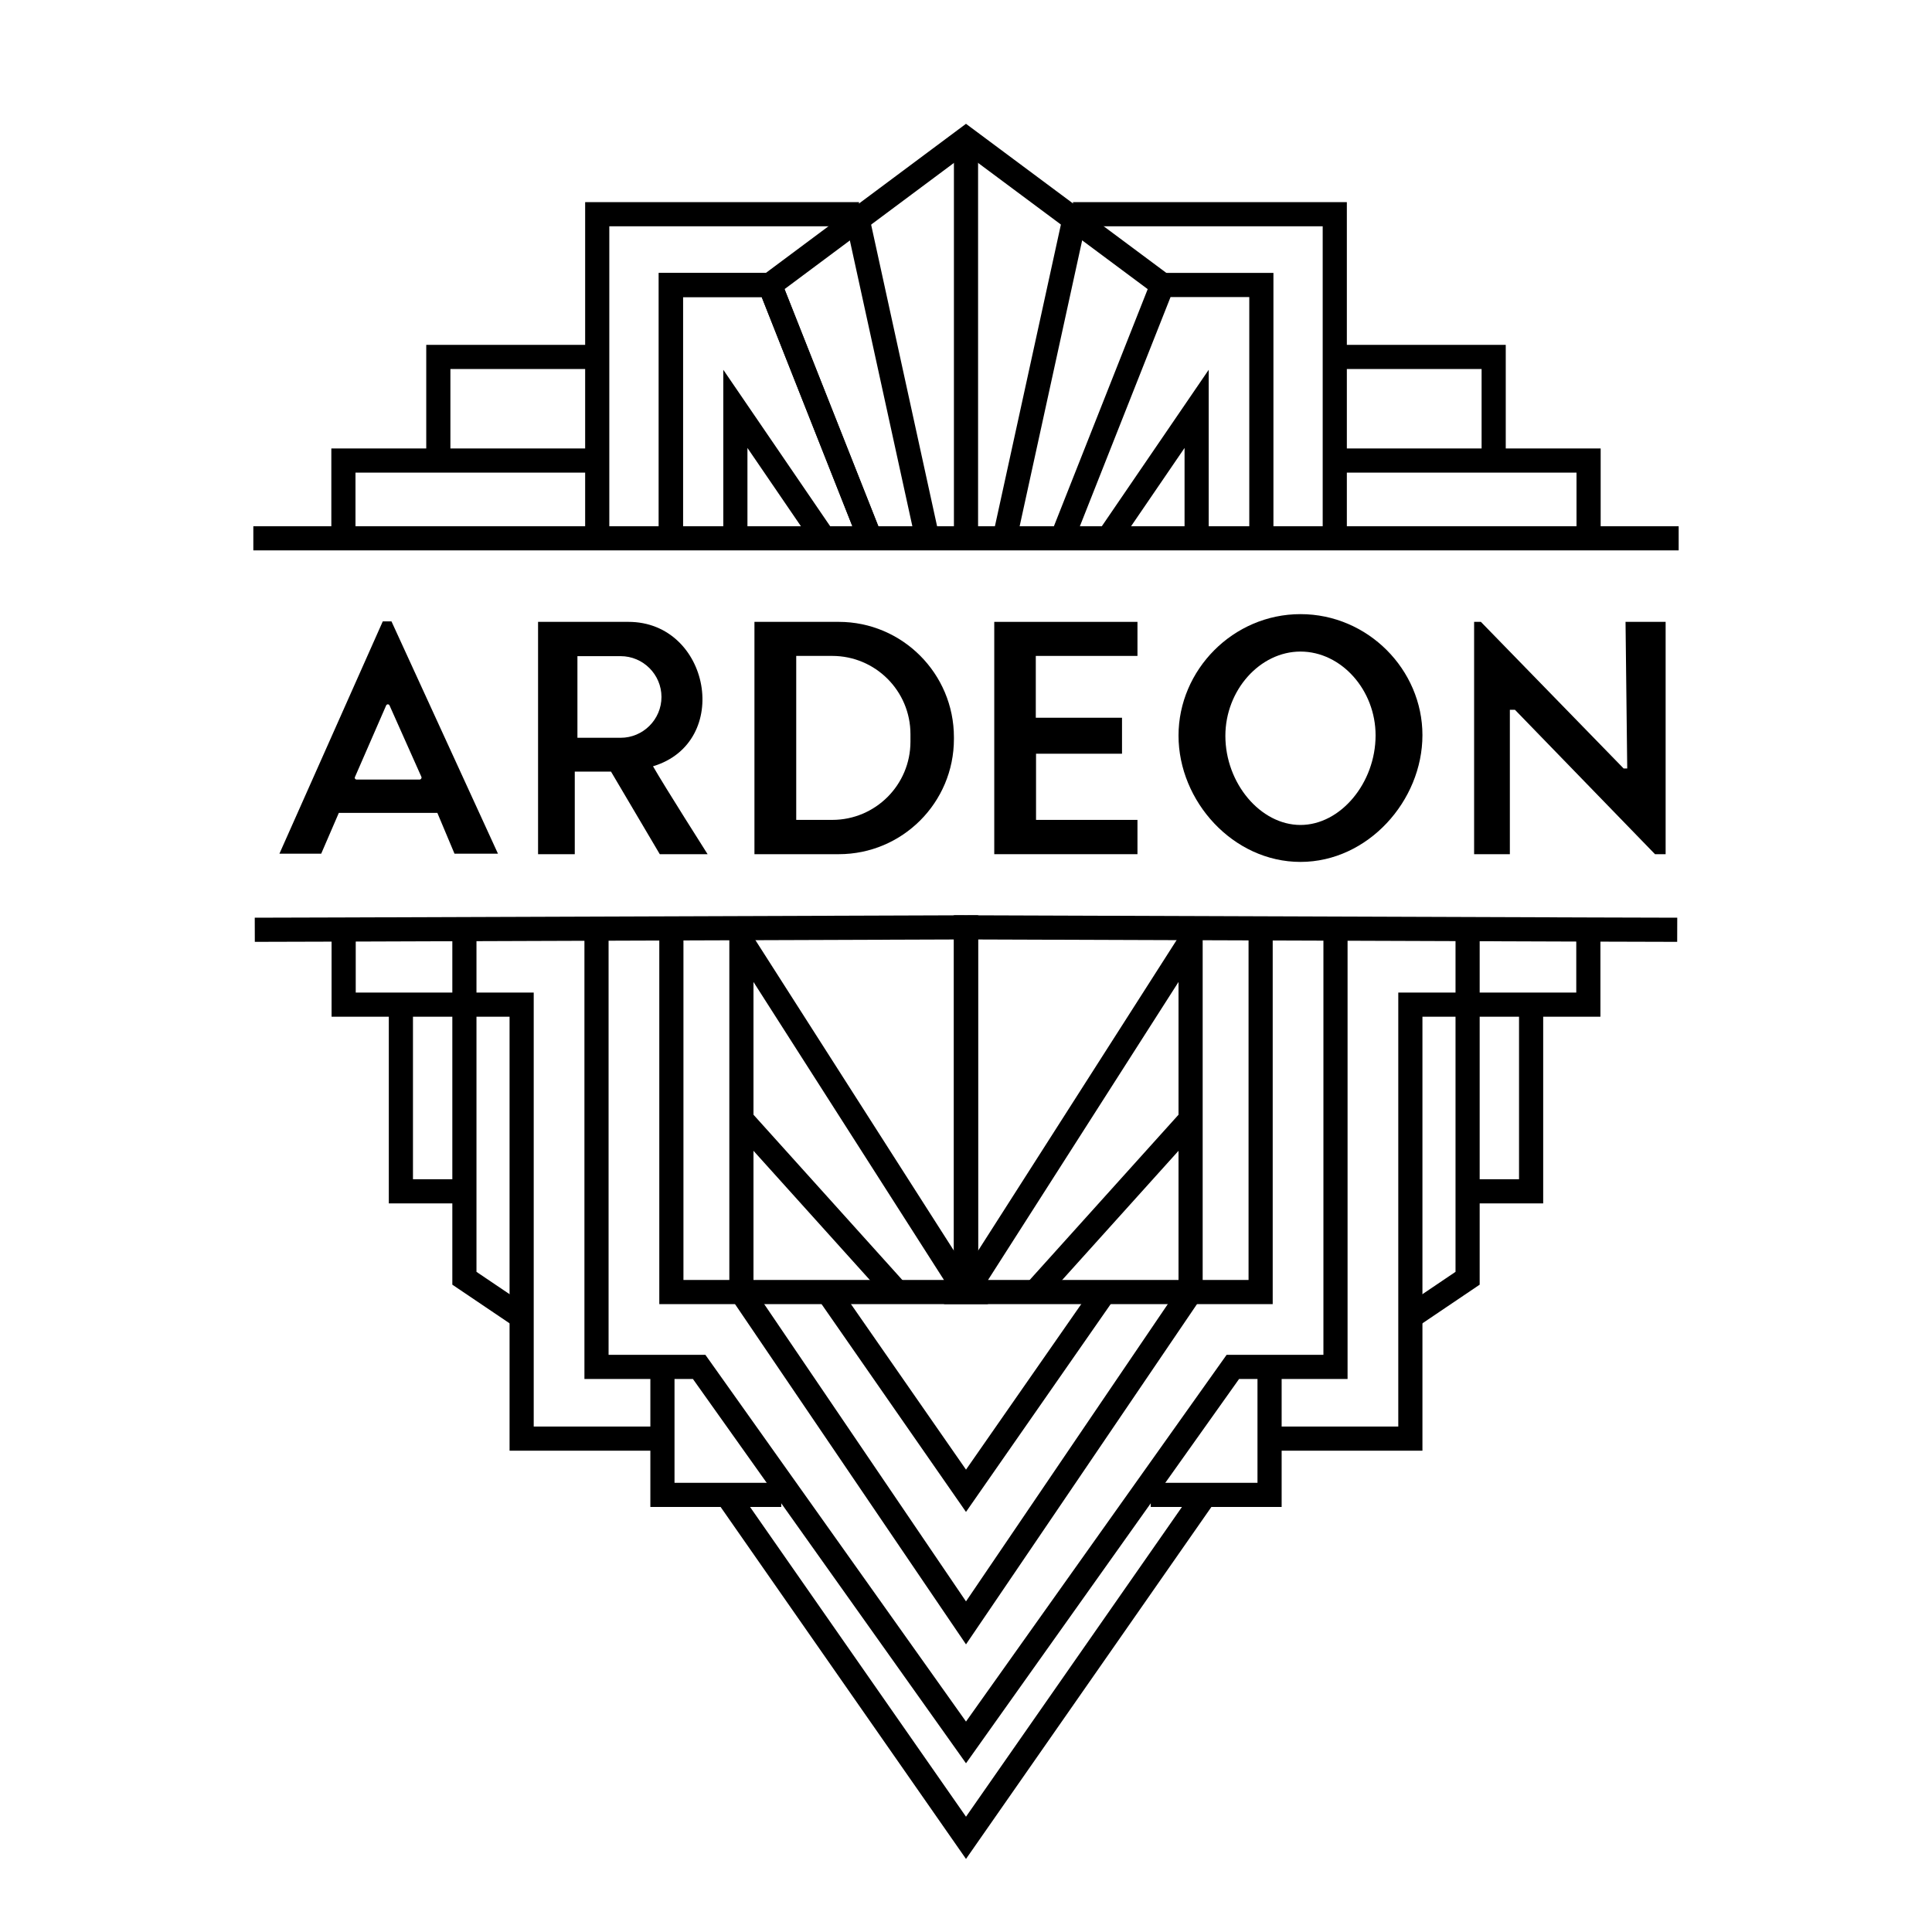
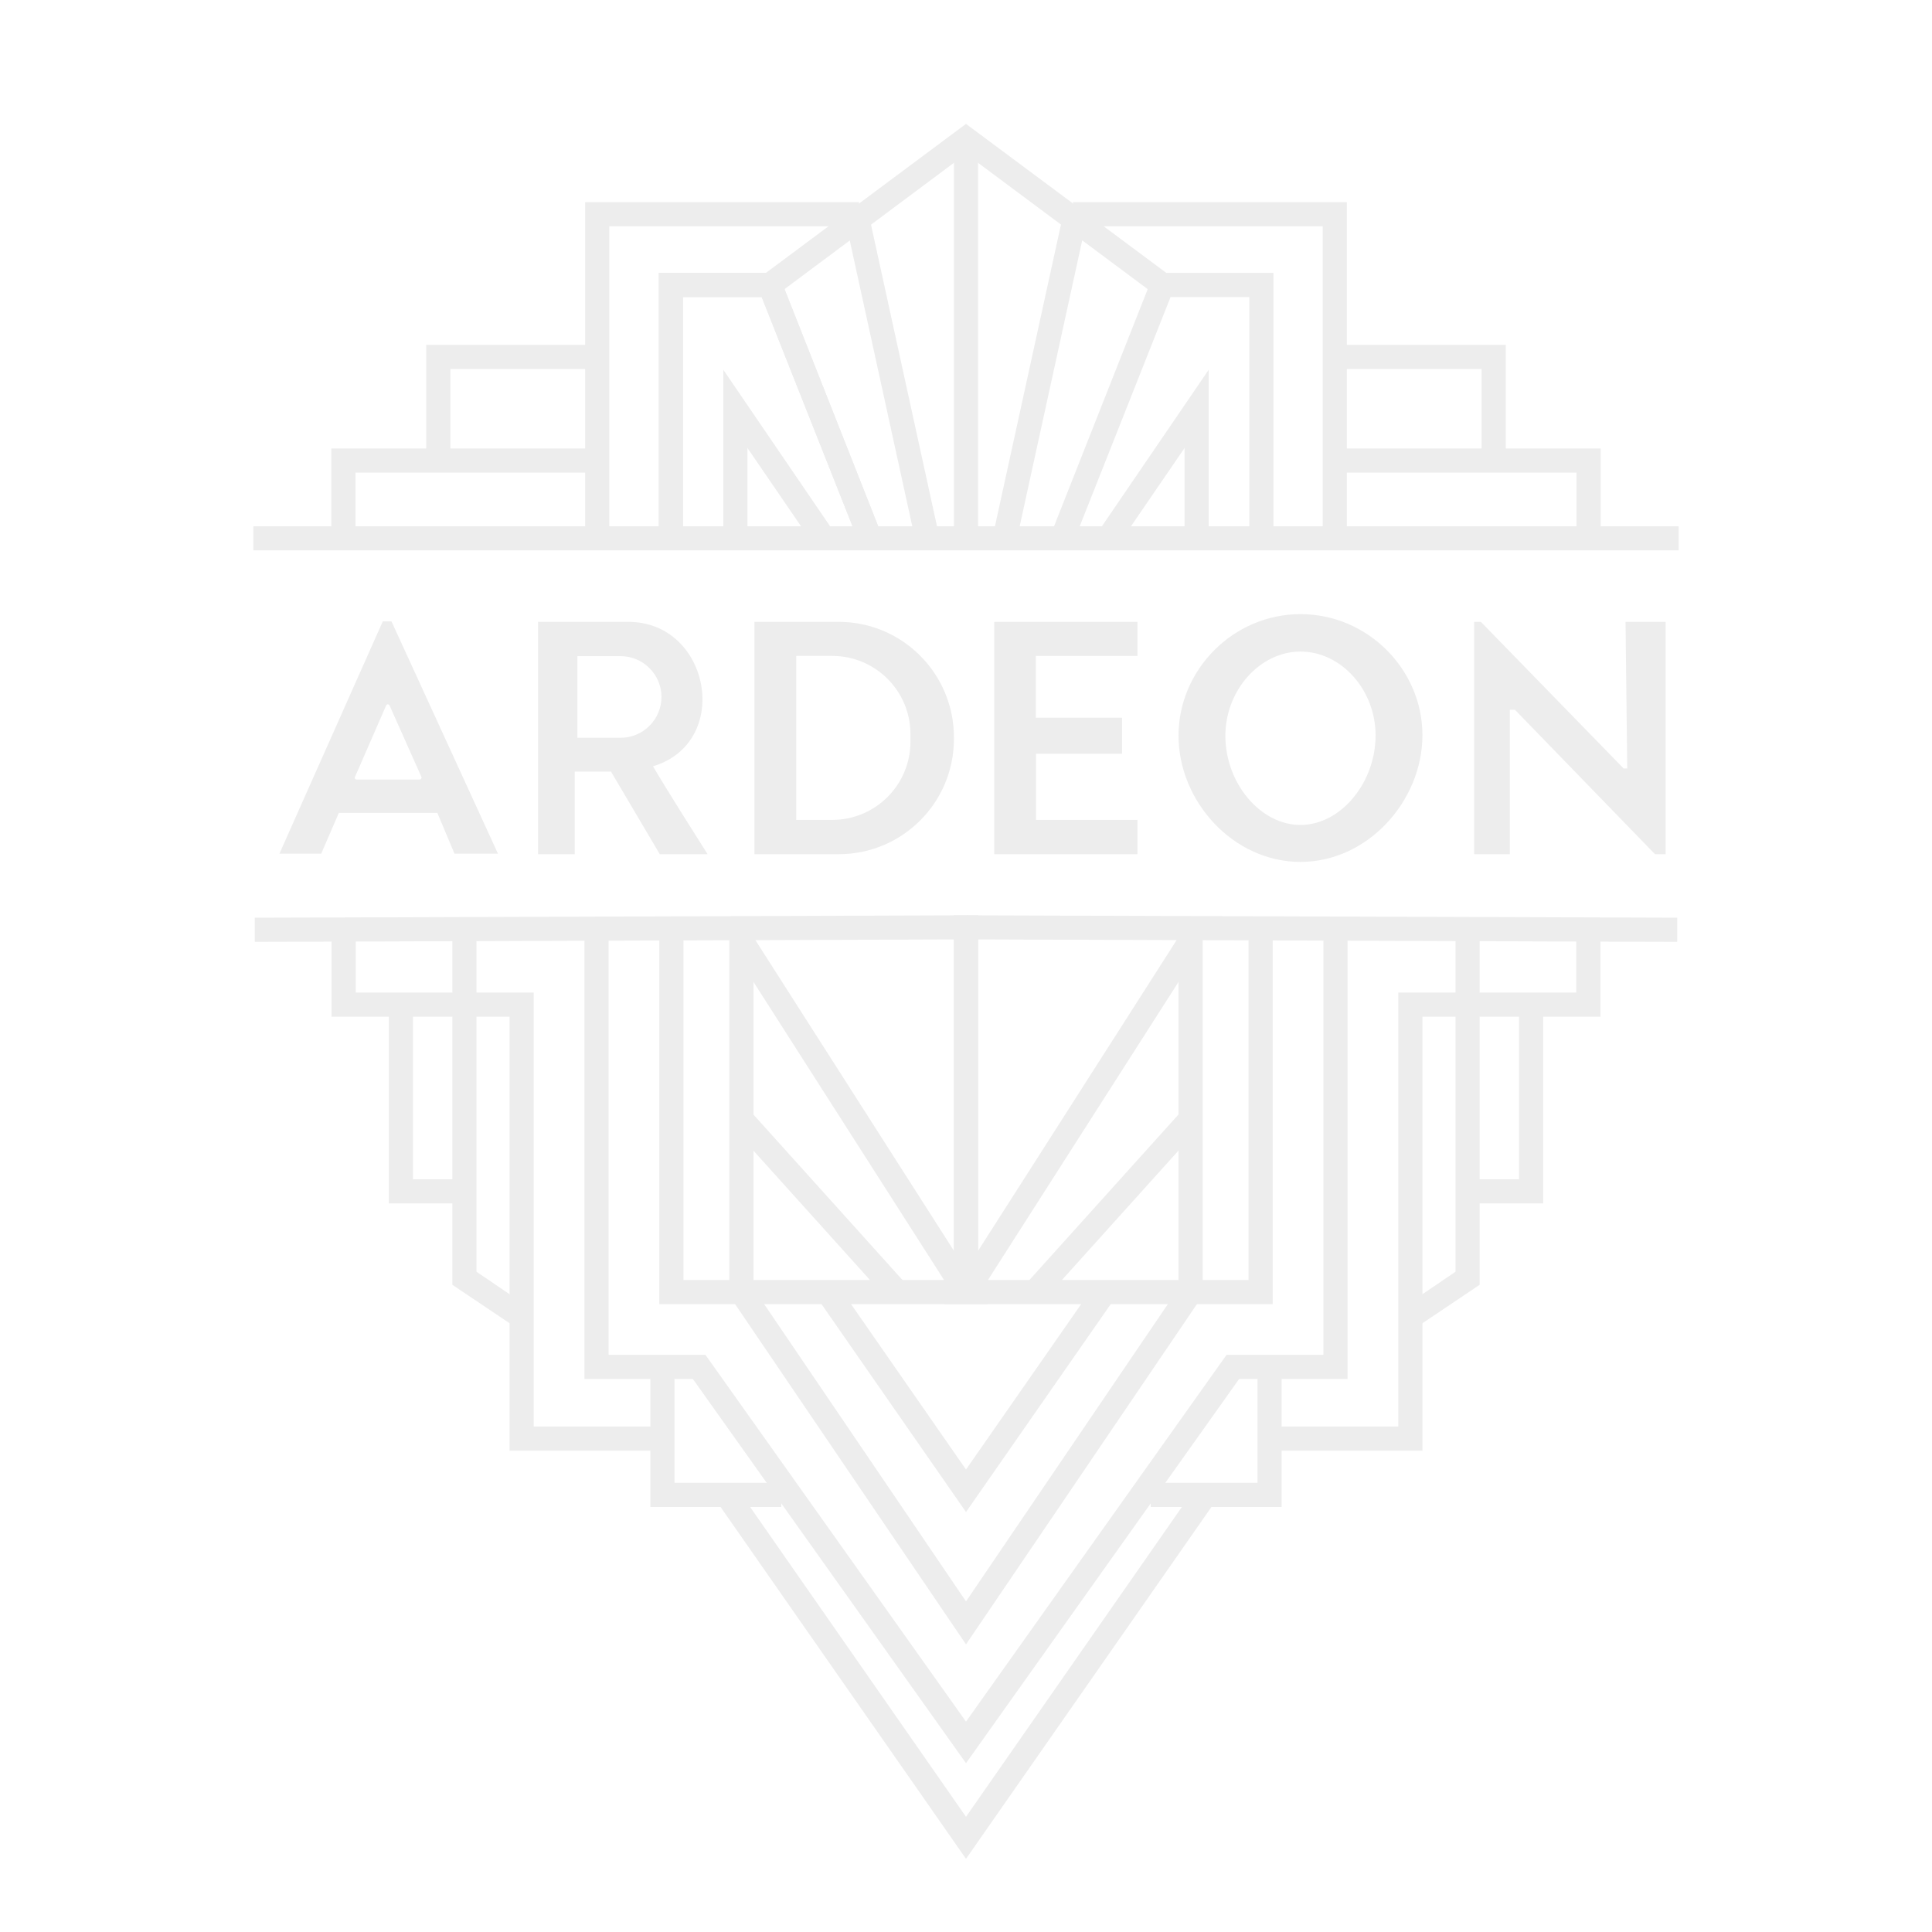
- <svg xmlns="http://www.w3.org/2000/svg" version="1.1" x="0px" y="0px" viewBox="0 0 800 800" enable-background="new 0 0 800 800" xml:space="preserve">
-   <g id="Layer_1">
+ <svg xmlns="http://www.w3.org/2000/svg" version="1.1" id="Layer_1" x="0px" y="0px" viewBox="0 0 800 800" style="enable-background:new 0 0 800 800;" xml:space="preserve">
+   <style type="text/css">
+ 	.st0{fill:#EDEDED;}
+ 	.st1{fill:#EDEDED;stroke:#000000;stroke-miterlimit:10;}
+ 	.st2{fill:#EDEDED;stroke:#000000;stroke-width:10;stroke-miterlimit:10;}
+ </style>
+   <g id="Layer_1_1_">
</g>
  <g id="Layer_3">
    <g>
-       <path d="M158.5,257.3l-42.8,96.2h17.3l7.3-16.9h40.8l7.1,16.9h18l-44.1-96.2H158.5z M173.7,322.8h-26c-0.6,0-1-0.6-0.7-1.1    l12.9-29.6c0.3-0.6,1.1-0.6,1.4,0l13.2,29.6C174.7,322.2,174.3,322.8,173.7,322.8z" />
-       <path d="M260.2,257.5c-32.4,0-37.4,0-37.4,0v96.2H238v-34.2h15l20.2,34.2H293c0,0-17.8-28-22.6-36.4    C303.3,307.4,294.1,257.5,260.2,257.5z M257,305.5h-17.9v-33.8H257c9.3,0,16.9,7.6,16.9,16.9v0C273.9,297.9,266.3,305.5,257,305.5    z" />
-       <path d="M347.3,257.5h-34.9v96.2h34.9c26.4,0,47.7-21.4,47.7-47.7v-0.7C395,278.9,373.6,257.5,347.3,257.5z M377,307.1    c0,17.9-14.5,32.4-32.4,32.4h-14.9v-67.9h14.9c17.9,0,32.4,14.5,32.4,32.4V307.1z" />
-       <polygon points="411.7,353.7 471,353.7 471,339.5 429,339.5 429,312.1 464.6,312.1 464.6,297.2 428.9,297.2 428.9,271.6     471,271.6 471,257.5 411.7,257.5   " />
-       <path d="M538.5,254.3c-27.9,0-50.5,23.1-50.5,50.3c0,27.2,22.6,52.3,50.5,52.3c27.9,0,50.5-25.3,50.5-52.5    C589,277.3,566.4,254.3,538.5,254.3z M538.5,341.6c-16.6,0-31.1-17.3-31.1-36.9c0-18.9,14.3-34.9,31.1-34.9    c16.9,0,31.1,15.9,31.1,34.7C569.6,324.2,555.1,341.6,538.5,341.6z" />
-       <polygon points="673.1,257.5 673.8,318.2 672.3,318.2 613.2,257.5 610.4,257.5 610.4,353.7 625.2,353.7 625.2,293.9 627.3,293.9     685.3,353.7 689.7,353.7 689.7,257.5   " />
+       <path class="st0" d="M158.5,257.3l-42.8,96.2H133l7.3-16.9h40.8l7.1,16.9h18l-44.1-96.2H158.5z M173.7,322.8h-26    c-0.6,0-1-0.6-0.7-1.1l12.9-29.6c0.3-0.6,1.1-0.6,1.4,0l13.2,29.6C174.7,322.2,174.3,322.8,173.7,322.8z" />
+       <path class="st0" d="M260.2,257.5c-32.4,0-37.4,0-37.4,0v96.2H238v-34.2h15l20.2,34.2H293c0,0-17.8-28-22.6-36.4    C303.3,307.4,294.1,257.5,260.2,257.5z M257,305.5h-17.9v-33.8H257c9.3,0,16.9,7.6,16.9,16.9l0,0    C273.9,297.9,266.3,305.5,257,305.5z" />
+       <path class="st0" d="M347.3,257.5h-34.9v96.2h34.9c26.4,0,47.7-21.4,47.7-47.7v-0.7C395,278.9,373.6,257.5,347.3,257.5z     M377,307.1c0,17.9-14.5,32.4-32.4,32.4h-14.9v-67.9h14.9c17.9,0,32.4,14.5,32.4,32.4V307.1z" />
+       <polygon class="st0" points="411.7,353.7 471,353.7 471,339.5 429,339.5 429,312.1 464.6,312.1 464.6,297.2 428.9,297.2     428.9,271.6 471,271.6 471,257.5 411.7,257.5   " />
+       <path class="st0" d="M538.5,254.3c-27.9,0-50.5,23.1-50.5,50.3s22.6,52.3,50.5,52.3c27.9,0,50.5-25.3,50.5-52.5    C589,277.3,566.4,254.3,538.5,254.3z M538.5,341.6c-16.6,0-31.1-17.3-31.1-36.9c0-18.9,14.3-34.9,31.1-34.9    c16.9,0,31.1,15.9,31.1,34.7C569.6,324.2,555.1,341.6,538.5,341.6z" />
+       <polygon class="st0" points="673.1,257.5 673.8,318.2 672.3,318.2 613.2,257.5 610.4,257.5 610.4,353.7 625.2,353.7 625.2,293.9     627.3,293.9 685.3,353.7 689.7,353.7 689.7,257.5   " />
    </g>
  </g>
  <g id="Layer_4">
-     <path fill="none" stroke="#000000" stroke-miterlimit="10" d="M103.5,222" />
-     <line fill="none" stroke="#000000" stroke-width="10" stroke-miterlimit="10" x1="104.9" y1="222.9" x2="400" y2="222.9" />
-     <line fill="none" stroke="#000000" stroke-width="10" stroke-miterlimit="10" x1="695.1" y1="222.9" x2="400" y2="222.9" />
-     <polyline fill="none" stroke="#000000" stroke-width="10" stroke-miterlimit="10" points="142.2,222 142.2,190.7 180.5,190.7    246.3,190.7  " />
-     <polyline fill="none" stroke="#000000" stroke-width="10" stroke-miterlimit="10" points="247.3,147.8 181.5,147.8 181.5,190.7     " />
-     <polyline fill="none" stroke="#000000" stroke-width="10" stroke-miterlimit="10" points="657.8,222 657.8,190.7 619.5,190.7    553.7,190.7  " />
-     <polyline fill="none" stroke="#000000" stroke-width="10" stroke-miterlimit="10" points="552.7,147.8 618.5,147.8 618.5,190.7     " />
-     <polyline fill="none" stroke="#000000" stroke-width="10" stroke-miterlimit="10" points="355.7,88.7 247.3,88.7 247.3,222.9  " />
-     <polyline fill="none" stroke="#000000" stroke-width="10" stroke-miterlimit="10" points="444.3,88.7 552.7,88.7 552.7,222.9  " />
-     <polyline fill="none" stroke="#000000" stroke-width="10" stroke-miterlimit="10" points="304.5,222.9 304.5,169.3 340.5,222  " />
-     <polyline fill="none" stroke="#000000" stroke-width="10" stroke-miterlimit="10" points="495.5,222.9 495.5,169.3 459.5,222  " />
-     <polyline fill="none" stroke="#000000" stroke-width="10" stroke-miterlimit="10" points="142.3,385 142.3,416 166,416 216,416    216,595.7 274.3,595.7  " />
-     <polyline fill="none" stroke="#000000" stroke-width="10" stroke-miterlimit="10" points="657.7,385 657.7,416 634,416 584,416    584,595.7 525.7,595.7  " />
-     <polyline fill="none" stroke="#000000" stroke-width="10" stroke-miterlimit="10" points="166,416 166,493.3 191,493.3  " />
-     <polyline fill="none" stroke="#000000" stroke-width="10" stroke-miterlimit="10" points="634,416 634,493.3 609,493.3  " />
-     <polyline fill="none" stroke="#000000" stroke-width="10" stroke-miterlimit="10" points="192.3,385 192.3,529.3 216,545.3  " />
-     <polyline fill="none" stroke="#000000" stroke-width="10" stroke-miterlimit="10" points="607.7,385 607.7,529.3 584,545.3  " />
-     <path fill="none" stroke="#000000" stroke-width="10" stroke-miterlimit="10" d="M247,384.5" />
-     <polyline fill="none" stroke="#000000" stroke-width="10" stroke-miterlimit="10" points="278,384 278,535 400,535 307,389.5  " />
-     <polyline fill="none" stroke="#000000" stroke-width="10" stroke-miterlimit="10" points="522,384 522,535 400,535 493,389.5  " />
-     <polyline fill="none" stroke="#000000" stroke-width="10" stroke-miterlimit="10" points="274.3,566 274.3,619 323.5,619  " />
-     <polyline fill="none" stroke="#000000" stroke-width="10" stroke-miterlimit="10" points="525.7,566 525.7,619 476.5,619  " />
-     <polyline fill="none" stroke="#000000" stroke-width="10" stroke-miterlimit="10" points="553,384.5 553,566 510.5,566 400,721.5    289.5,566 247,566 247,384.5  " />
-     <polyline fill="none" stroke="#000000" stroke-width="10" stroke-miterlimit="10" points="499,619 400,761 301,619  " />
-     <polyline fill="none" stroke="#000000" stroke-width="10" stroke-miterlimit="10" points="493,385 493,535 400,672 307,535    307,385  " />
-     <polyline fill="none" stroke="#000000" stroke-width="10" stroke-miterlimit="10" points="457.3,535 400,617.3 342.8,535  " />
-     <line fill="none" stroke="#000000" stroke-width="10" stroke-miterlimit="10" x1="371.4" y1="535" x2="307" y2="463.5" />
-     <line fill="none" stroke="#000000" stroke-width="10" stroke-miterlimit="10" x1="428.6" y1="535" x2="493" y2="463.5" />
-     <polyline fill="none" stroke="#000000" stroke-width="10" stroke-miterlimit="10" points="400,535 400,384 141,384.9 105.5,385     " />
-     <polyline fill="none" stroke="#000000" stroke-width="10" stroke-miterlimit="10" points="400,535 400,384 659,384.9 694.5,385     " />
-     <line fill="none" stroke="#000000" stroke-width="10" stroke-miterlimit="10" x1="400" y1="220.5" x2="400" y2="58.3" />
-     <polyline fill="none" stroke="#000000" stroke-width="10" stroke-miterlimit="10" points="360.3,222.9 318.8,118 277.8,118    277.8,222.9  " />
-     <polyline fill="none" stroke="#000000" stroke-width="10" stroke-miterlimit="10" points="360.3,222.9 318.8,118 277.8,118    277.8,222.9  " />
-     <polyline fill="none" stroke="#000000" stroke-width="10" stroke-miterlimit="10" points="439.8,222.9 481.3,118 522.3,118    522.3,222.9  " />
-     <polyline fill="none" stroke="#000000" stroke-width="10" stroke-miterlimit="10" points="481.3,118 400,57.5 318.8,118  " />
-     <line fill="none" stroke="#000000" stroke-width="10" stroke-miterlimit="10" x1="416" y1="222.9" x2="444.3" y2="93.5" />
-     <line fill="none" stroke="#000000" stroke-width="10" stroke-miterlimit="10" x1="384" y1="222.9" x2="355.7" y2="93.5" />
+     <path class="st1" d="M103.5,222" />
+     <rect x="104.9" y="217.9" class="st0" width="295.1" height="10" />
+     <rect x="400" y="217.9" class="st0" width="295.1" height="10" />
+     <polygon class="st0" points="147.2,222 137.2,222 137.2,185.7 246.3,185.7 246.3,195.7 147.2,195.7  " />
+     <polygon class="st0" points="186.5,190.7 176.5,190.7 176.5,142.8 247.3,142.8 247.3,152.8 186.5,152.8  " />
+     <polygon class="st0" points="662.8,222 652.8,222 652.8,195.7 553.7,195.7 553.7,185.7 662.8,185.7  " />
+     <polygon class="st0" points="623.5,190.7 613.5,190.7 613.5,152.8 552.7,152.8 552.7,142.8 623.5,142.8  " />
+     <polygon class="st0" points="252.3,222.9 242.3,222.9 242.3,83.7 355.7,83.7 355.7,93.7 252.3,93.7  " />
+     <polygon class="st0" points="557.7,222.9 547.7,222.9 547.7,93.7 444.3,93.7 444.3,83.7 557.7,83.7  " />
+     <polygon class="st0" points="336.4,224.8 309.5,185.5 309.5,222.9 299.5,222.9 299.5,153.1 344.6,219.2  " />
+     <polygon class="st0" points="463.6,224.8 455.4,219.2 500.5,153.1 500.5,222.9 490.5,222.9 490.5,185.5  " />
+     <polygon class="st0" points="274.3,600.7 211,600.7 211,421 137.3,421 137.3,385 147.3,385 147.3,411 221,411 221,590.7    274.3,590.7  " />
+     <polygon class="st0" points="589,600.7 525.7,600.7 525.7,590.7 579,590.7 579,411 652.7,411 652.7,385 662.7,385 662.7,421    589,421  " />
+     <polygon class="st0" points="191,498.3 161,498.3 161,416 171,416 171,488.3 191,488.3  " />
+     <polygon class="st0" points="639,498.3 609,498.3 609,488.3 629,488.3 629,416 639,416  " />
+     <polygon class="st0" points="213.2,549.4 187.3,532 187.3,385 197.3,385 197.3,526.6 218.8,541.2  " />
+     <polygon class="st0" points="586.8,549.4 581.2,541.2 602.7,526.6 602.7,385 612.7,385 612.7,532  " />
+     <path class="st2" d="M247,384.5" />
+     <polygon class="st0" points="409.1,540 273,540 273,384 283,384 283,530 390.9,530 302.8,392.2 311.2,386.8  " />
+     <polygon class="st0" points="527,540 390.9,540 488.8,386.8 497.2,392.2 409.1,530 517,530 517,384 527,384  " />
+     <polygon class="st0" points="323.5,624 269.3,624 269.3,566 279.3,566 279.3,614 323.5,614  " />
+     <polygon class="st0" points="530.7,624 476.5,624 476.5,614 520.7,614 520.7,566 530.7,566  " />
+     <polygon class="st0" points="400,730.1 286.9,571 242,571 242,384.5 252,384.5 252,561 292.1,561 400,712.9 507.9,561 548,561    548,384.5 558,384.5 558,571 513.1,571  " />
+     <polygon class="st0" points="400,769.7 296.9,621.9 305.1,616.1 400,752.3 494.9,616.1 503.1,621.9  " />
+     <polygon class="st0" points="400,680.9 302,536.5 302,385 312,385 312,533.5 400,663.1 488,533.5 488,385 498,385 498,536.5  " />
+     <polygon class="st0" points="400,626.1 338.7,537.9 346.9,532.1 400,608.5 453.2,532.1 461.4,537.9  " />
+     <rect x="334.2" y="451.1" transform="matrix(0.743 -0.6693 0.6693 0.743 -246.9616 355.2991)" class="st0" width="10" height="96.2" />
+     <rect x="412.7" y="494.2" transform="matrix(0.6693 -0.743 0.743 0.6693 -218.5527 507.4438)" class="st0" width="96.2" height="10" />
+     <polygon class="st0" points="405,535 395,535 395,389 141,389.9 105.5,390 105.5,380 141,379.9 405,379  " />
+     <polygon class="st0" points="405,535 395,535 395,379 694.5,380 694.5,390 659,389.9 405,389  " />
+     <rect x="395" y="58.3" class="st0" width="10" height="162.2" />
+     <polygon class="st0" points="355.7,224.7 315.4,123 282.8,123 282.8,222.9 272.8,222.9 272.8,113 322.2,113 364.9,221.1  " />
+     <polygon class="st0" points="355.7,224.7 315.4,123 282.8,123 282.8,222.9 272.8,222.9 272.8,113 322.2,113 364.9,221.1  " />
+     <polygon class="st0" points="444.4,224.7 435.2,221.1 477.9,113 527.3,113 527.3,222.9 517.3,222.9 517.3,123 484.7,123  " />
+     <polygon class="st0" points="478.3,122 400,63.7 321.8,122 315.8,114 400,51.3 484.3,114  " />
+     <rect x="363.9" y="153.2" transform="matrix(0.2137 -0.9769 0.9769 0.2137 183.6965 544.6154)" class="st0" width="132.5" height="10" />
+     <rect x="364.8" y="92" transform="matrix(0.9769 -0.2137 0.2137 0.9769 -25.2597 82.6715)" class="st0" width="10" height="132.5" />
  </g>
</svg>
